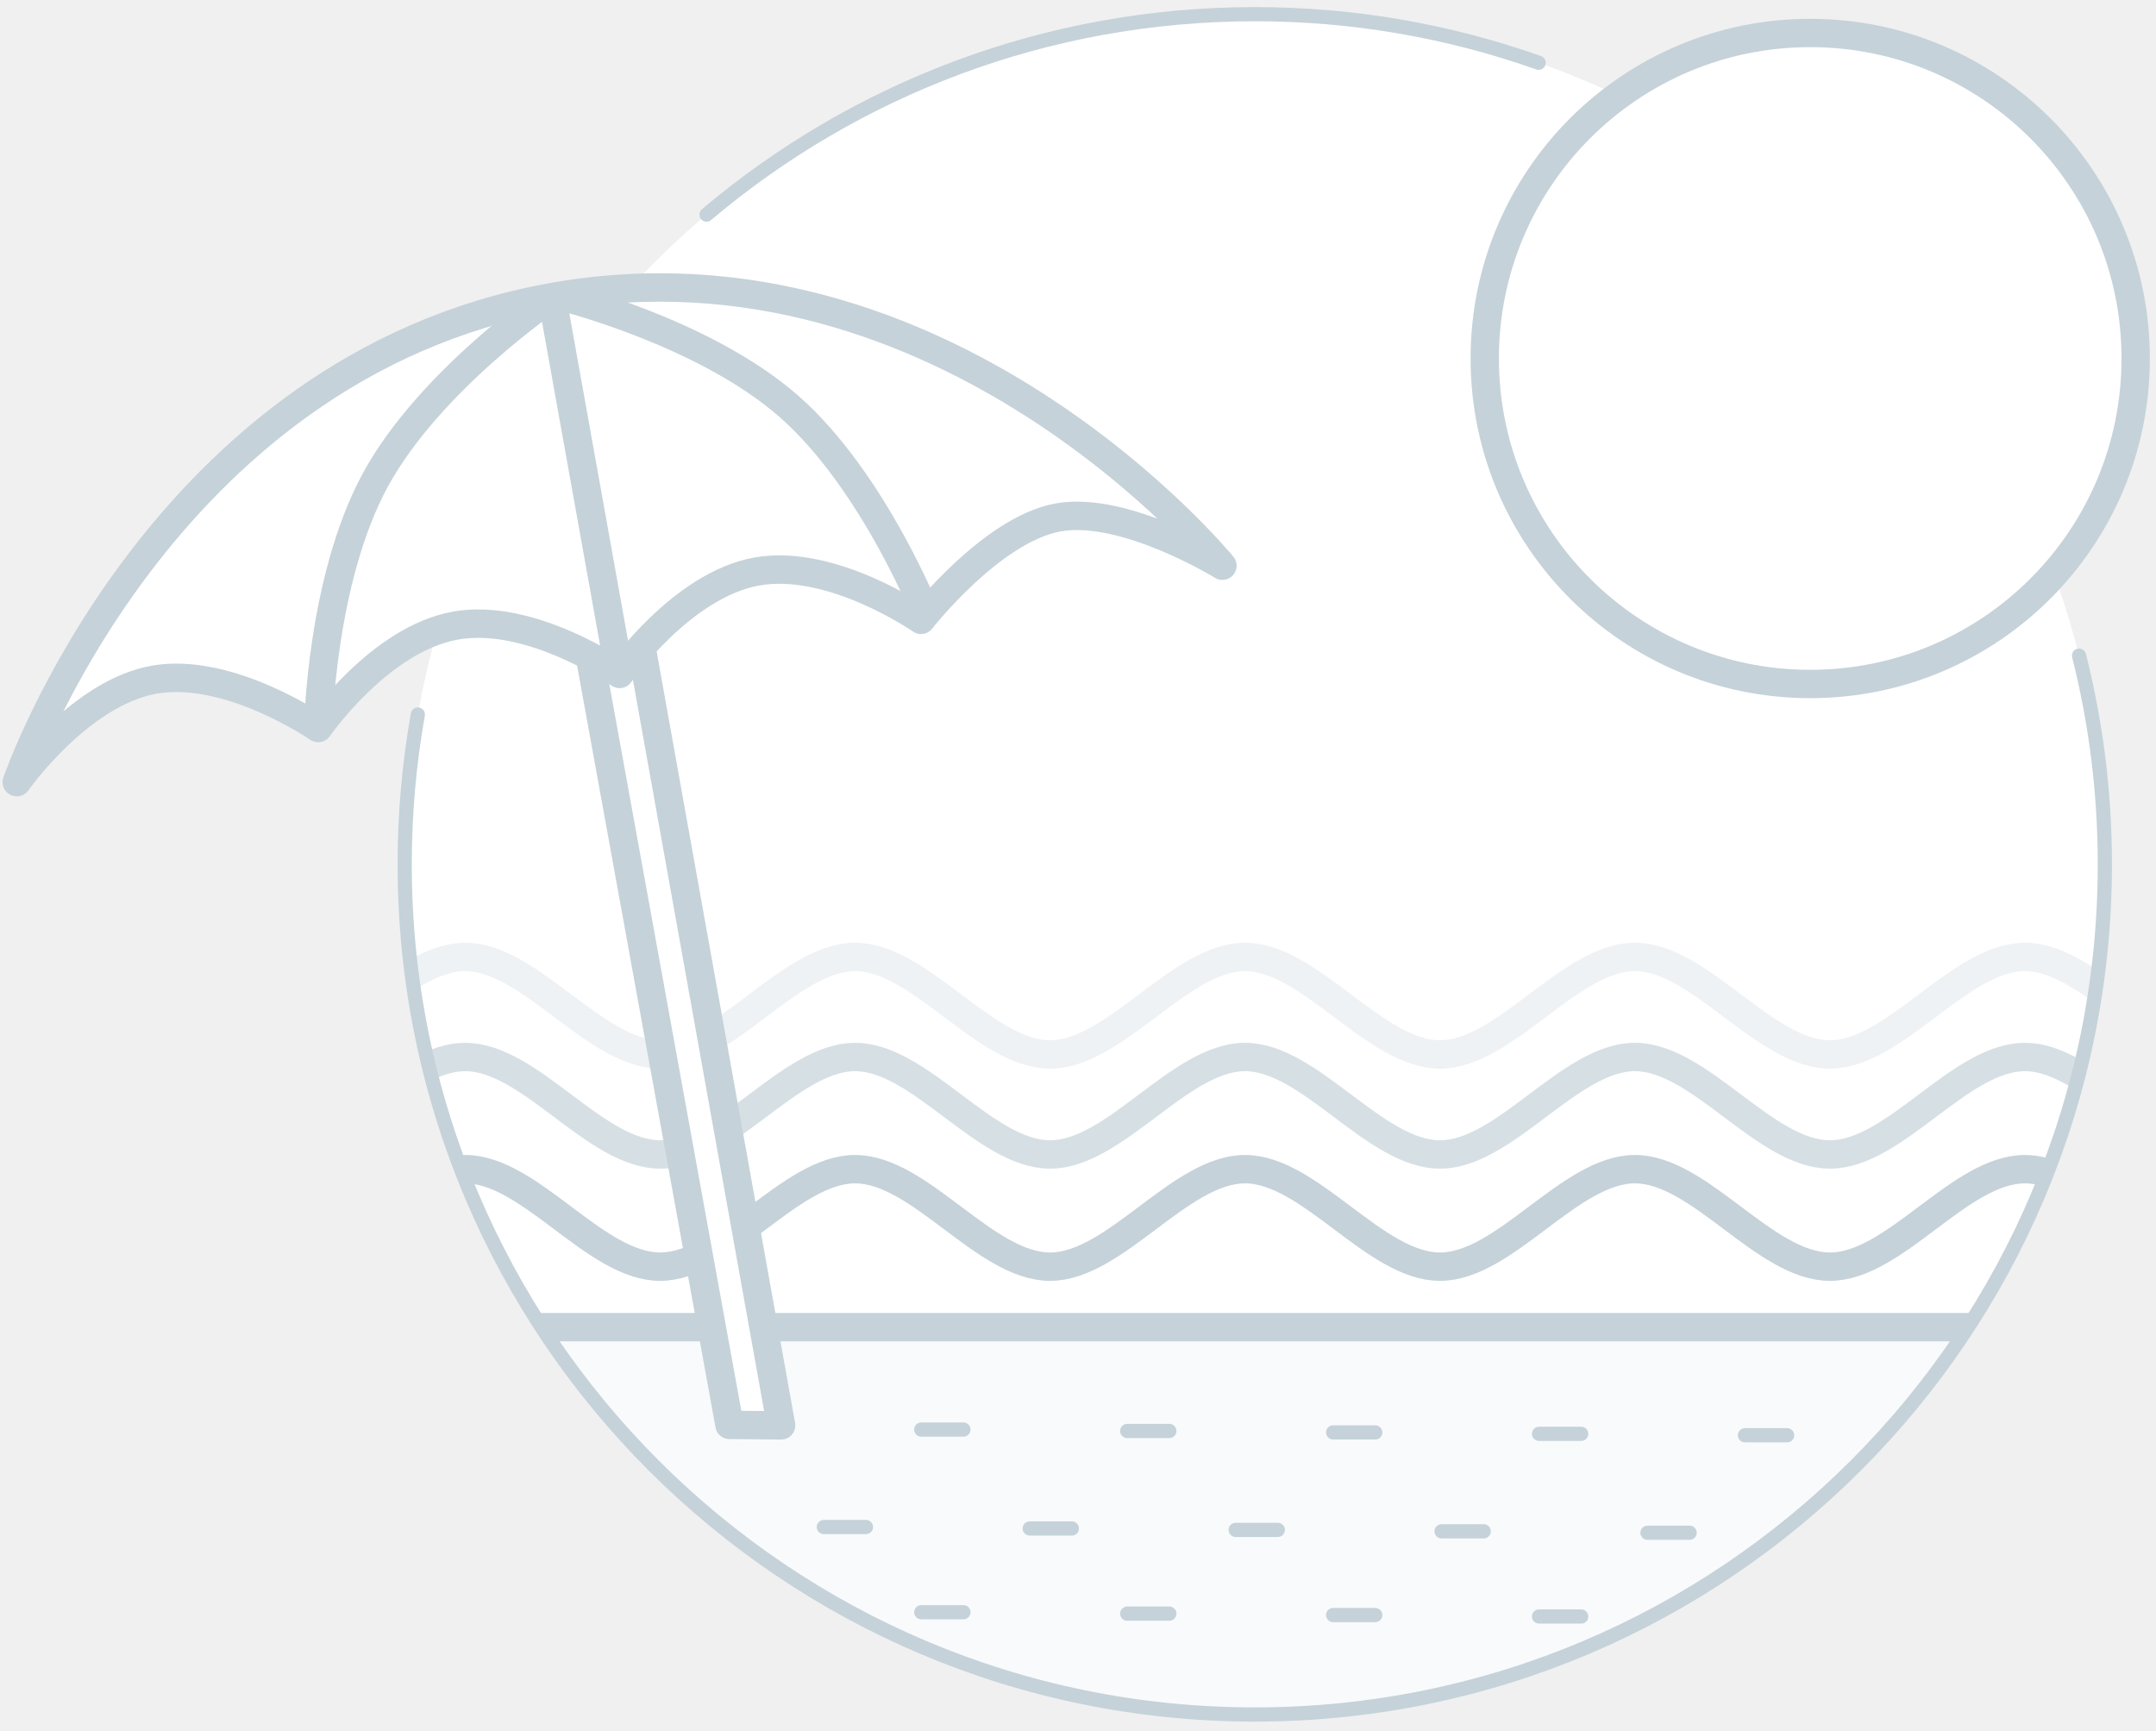
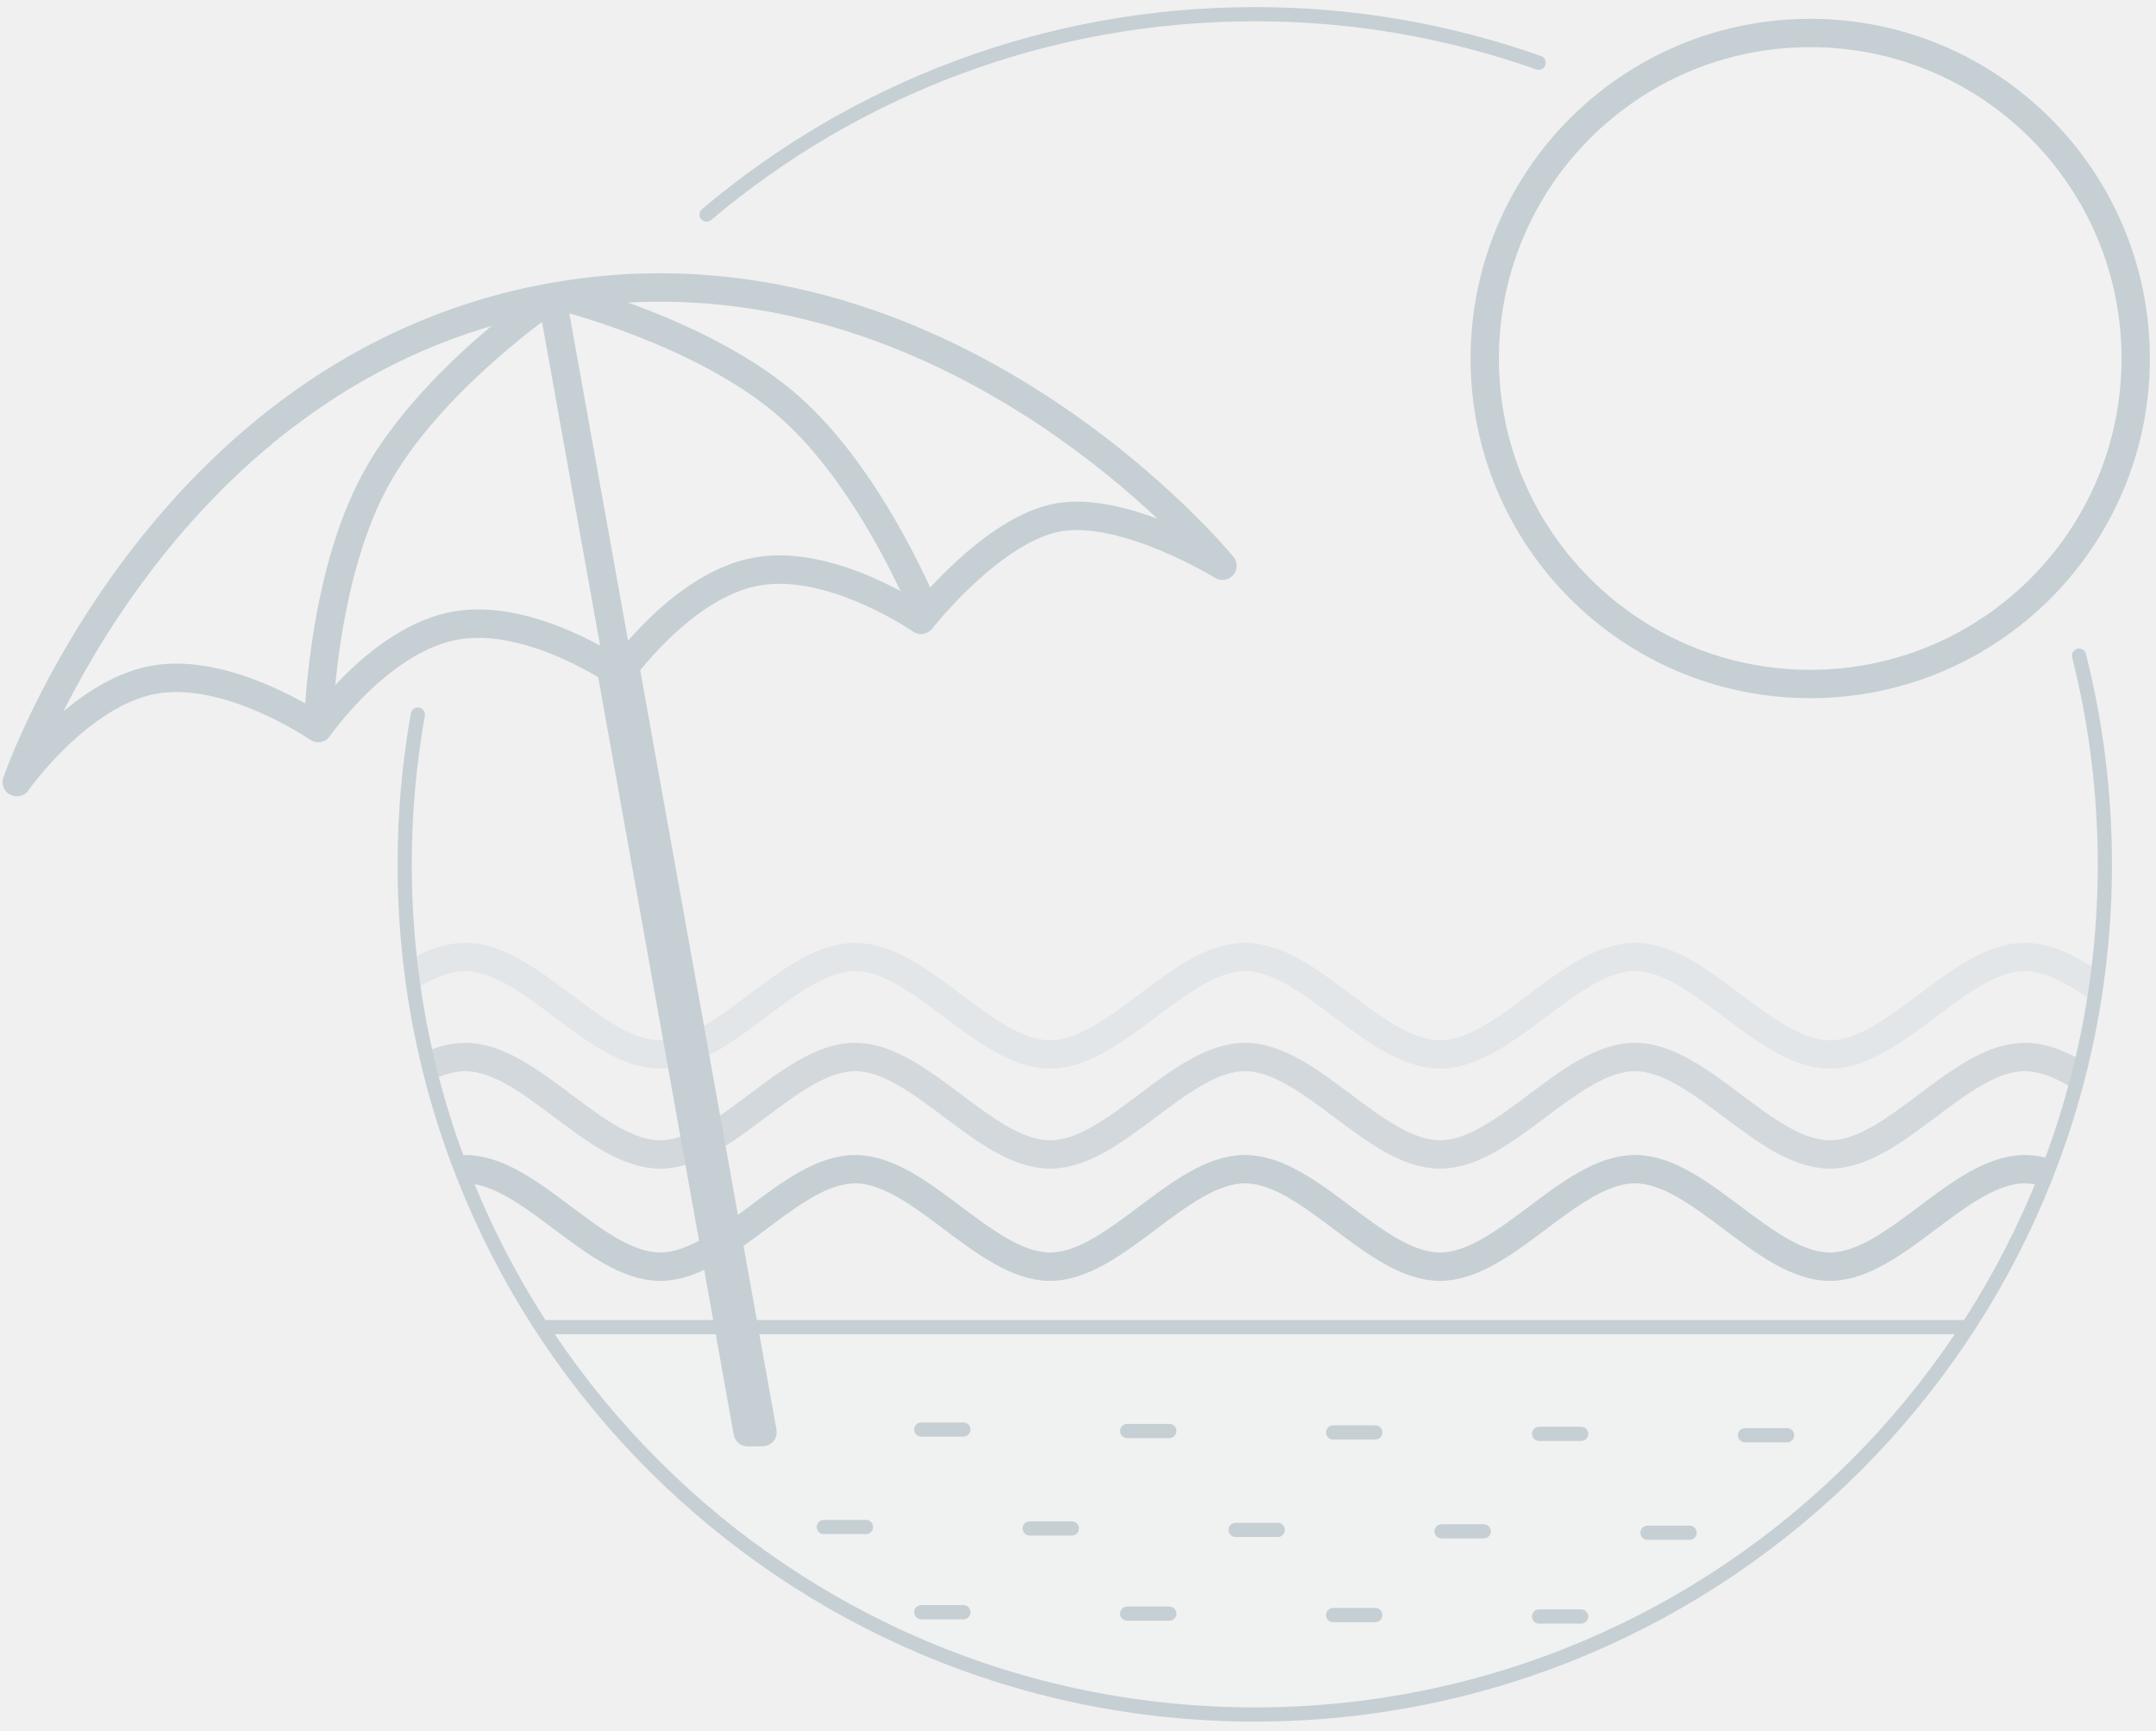
- <svg xmlns="http://www.w3.org/2000/svg" xmlns:xlink="http://www.w3.org/1999/xlink" width="152" height="122">
+ <svg xmlns="http://www.w3.org/2000/svg" xmlns:xlink="http://www.w3.org/1999/xlink" width="152" height="122" viewBox="0 0 152 122">
  <defs>
    <circle id="a" cx="60.476" cy="59.931" r="59.931" />
  </defs>
-   <g fill="none" fill-rule="evenodd">
+   <g fill="none" fill-rule="evenodd" opacity=".5">
    <g transform="translate(27.987 1)">
      <mask id="b" fill="#fff">
        <use xlink:href="#a" />
      </mask>
-       <use fill="#FFF" xlink:href="#a" />
-       <g mask="url(#b)" stroke="#C5D2D9" stroke-width="2">
+       <use fill-opacity="0" fill="#FFF" xlink:href="#a" />
+       <g mask="url(#b)" stroke="#9BAEB8" stroke-width="2">
        <path d="M-2.066 69.9c2.292-1.72 4.584-3.44 6.877-3.44 4.581 0 9.162 6.872 13.744 6.872 4.582 0 9.163-6.873 13.745-6.873 4.581 0 9.162 6.873 13.744 6.873 4.582 0 9.163-6.873 13.745-6.873 4.581 0 9.162 6.873 13.744 6.873 4.582 0 9.163-6.873 13.745-6.873 4.581 0 9.162 6.873 13.744 6.873 4.582 0 9.163-6.873 13.745-6.873 2.853 0 5.705 2.665 8.558 4.676" opacity=".3" />
        <path d="M-1.647 76.637c2.153-1.609 4.305-3.125 6.458-3.125 4.581 0 9.162 6.872 13.744 6.872 4.582 0 9.163-6.872 13.745-6.872 4.581 0 9.162 6.872 13.744 6.872 4.582 0 9.163-6.872 13.745-6.872 4.581 0 9.162 6.872 13.744 6.872 4.582 0 9.163-6.872 13.745-6.872 4.581 0 9.162 6.872 13.744 6.872 4.582 0 9.163-6.872 13.745-6.872 2.671 0 5.343 2.337 8.015 4.285" opacity=".7" />
        <path d="M-.691 83.842c1.834-1.32 3.668-2.422 5.502-2.422 4.581 0 9.162 6.873 13.744 6.873 4.582 0 9.163-6.873 13.745-6.873 4.581 0 9.162 6.873 13.744 6.873 4.582 0 9.163-6.873 13.745-6.873 4.581 0 9.162 6.873 13.744 6.873 4.582 0 9.163-6.873 13.745-6.873 4.581 0 9.162 6.873 13.744 6.873 4.582 0 9.163-6.873 13.745-6.873 1.656 0 3.312.899 4.969 2.046" />
      </g>
-       <g mask="url(#b)" fill="#F8FAFC" stroke="#C5D2D9" stroke-width="1.999">
+       <g mask="url(#b)" fill="#F8FAFC" fill-opacity=".1" stroke="#9BAEB8" stroke-width=".999">
        <path d="M6.797 92.556h107.53c-12.722 19.819-30.644 29.728-53.765 29.728-23.12 0-41.042-9.91-53.765-29.728z" />
      </g>
-       <g mask="url(#b)" stroke="#C5D2D9" stroke-linecap="round" stroke-linejoin="round">
+       <g mask="url(#b)" stroke="#9BAEB8" stroke-linecap="round" stroke-linejoin="round">
        <path d="M36.964 99.775h2.971M36.964 112.652h2.971M30.092 106.647h2.971M51.482 99.876h2.971M51.482 112.752h2.971M44.61 106.748h2.97M66 99.977h2.97M66 112.853h2.97M59.128 106.849h2.97M80.518 100.077h2.97M80.518 112.954h2.97M73.646 106.95h2.97M95.035 100.178h2.971M88.163 107.05h2.971" />
      </g>
    </g>
-     <path d="M29.458 50.372a60.298 60.298 0 0 0-.927 10.56c0 33.098 26.832 59.93 59.931 59.93 33.1 0 59.932-26.832 59.932-59.93 0-5.078-.632-10.007-1.82-14.714M108.475 4.423A59.833 59.833 0 0 0 88.462 1c-14.728 0-28.216 5.313-38.65 14.127" stroke="#C5D2D9" stroke-linecap="round" />
-     <circle cx="23.239" cy="22.972" r="22.946" transform="translate(104.383 2.299)" fill="#FFF" stroke="#C5D2D9" stroke-width="1.997" />
-     <g stroke="#C5D2D9">
-       <path d="M45.061 44.717l-3.64.654 10.008 55.075 3.64.034z" fill="#FFF" stroke-linecap="round" stroke-linejoin="round" stroke-width="2" />
-       <path d="M1.185 55.135s4.398-6.273 9.671-7.219c5.273-.946 11.578 3.405 11.578 3.405s4.316-6.258 9.671-7.219c5.355-.96 11.578 3.406 11.578 3.406s4.358-6.266 9.671-7.22c5.313-.953 11.578 3.406 11.578 3.406s4.98-6.377 9.671-7.22c4.692-.841 11.578 3.406 11.578 3.406S66.645 15.97 38.916 20.946c-27.73 4.977-37.731 34.19-37.731 34.19z" stroke-width="2.003" fill="#FFF" stroke-linecap="round" stroke-linejoin="round" />
+     <path d="M29.458 50.372a60.298 60.298 0 0 0-.927 10.56c0 33.098 26.832 59.93 59.931 59.93 33.1 0 59.932-26.832 59.932-59.93 0-5.078-.632-10.007-1.82-14.714M108.475 4.423A59.833 59.833 0 0 0 88.462 1c-14.728 0-28.216 5.313-38.65 14.127" stroke="#9BAEB8" stroke-linecap="round" />
+     <circle cx="23.239" cy="22.972" r="22.946" transform="translate(104.383 2.299)" fill="#FFF" fill-opacity=".15" stroke="#9BAEB8" stroke-width="1.997" />
+     <g stroke="#9BAEB8">
+       <path d="M44.013 46.66l-.984.176 9.684 54.126 1.045-.005z" fill="#9BAEB8" stroke-linecap="round" stroke-linejoin="round" stroke-width="2" />
+       <path d="M1.185 55.135s4.398-6.273 9.671-7.219c5.273-.946 11.578 3.405 11.578 3.405s4.316-6.258 9.671-7.219c5.355-.96 11.578 3.406 11.578 3.406s4.358-6.266 9.671-7.22c5.313-.953 11.578 3.406 11.578 3.406s4.98-6.377 9.671-7.22c4.692-.841 11.578 3.406 11.578 3.406S66.645 15.97 38.916 20.946c-27.73 4.977-37.731 34.19-37.731 34.19z" stroke-width="2.003" fill-opacity=".15" fill="#FFF" stroke-linecap="round" stroke-linejoin="round" />
      <path d="M22.434 51.321s.191-10.414 4.017-17.466c3.826-7.051 12.465-12.909 12.465-12.909M65.435 43.604s-3.8-9.698-9.84-14.98c-6.04-5.28-16.176-7.768-16.176-7.768M38.916 20.946l4.767 26.562" stroke-width="2" />
    </g>
  </g>
</svg>
